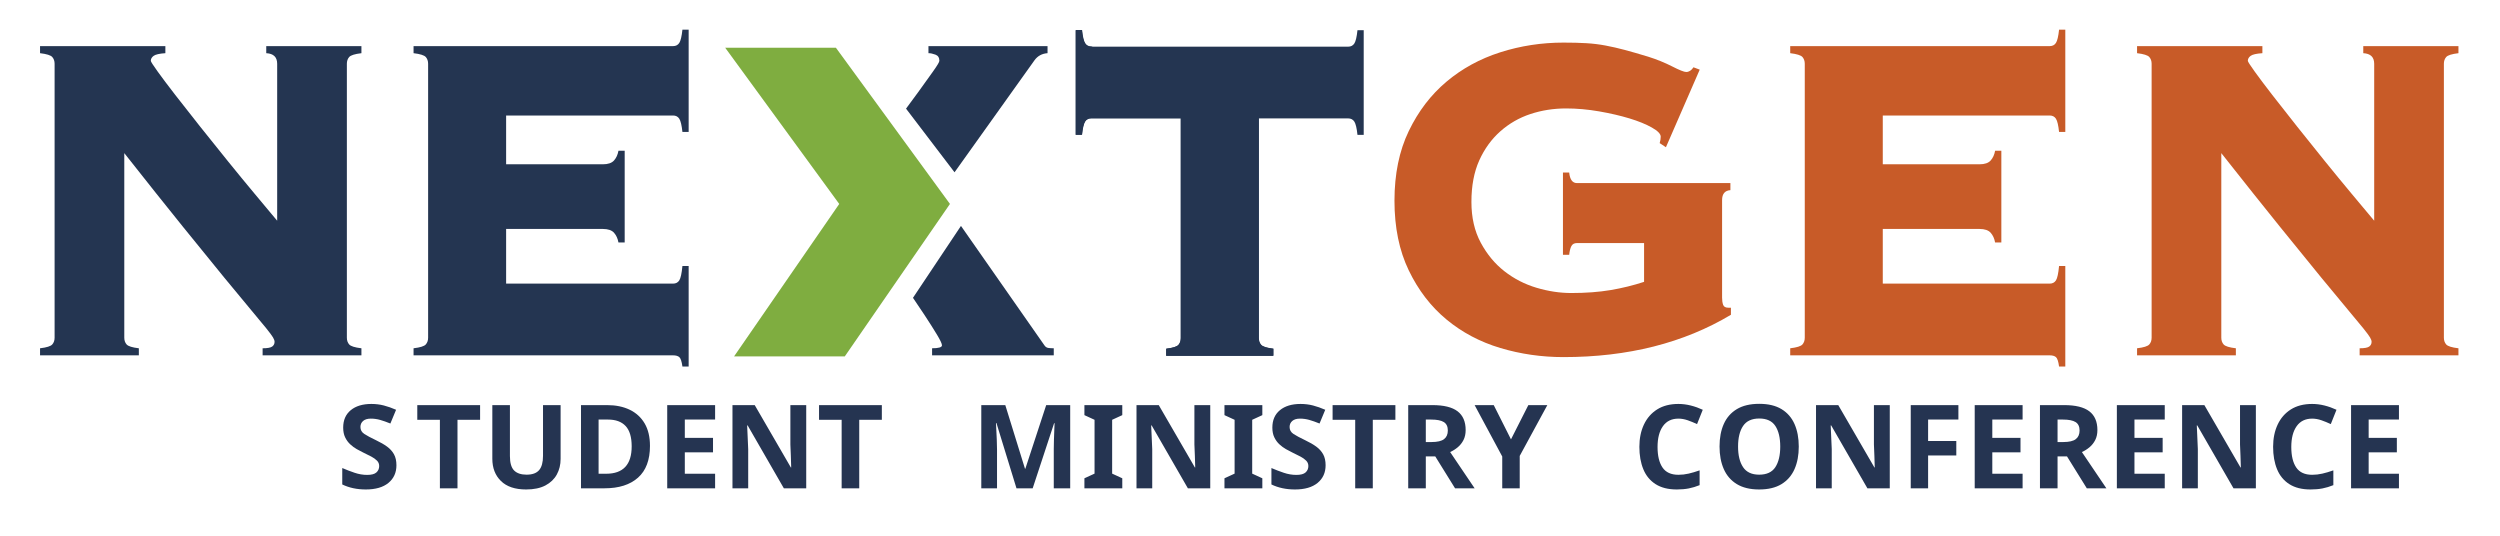
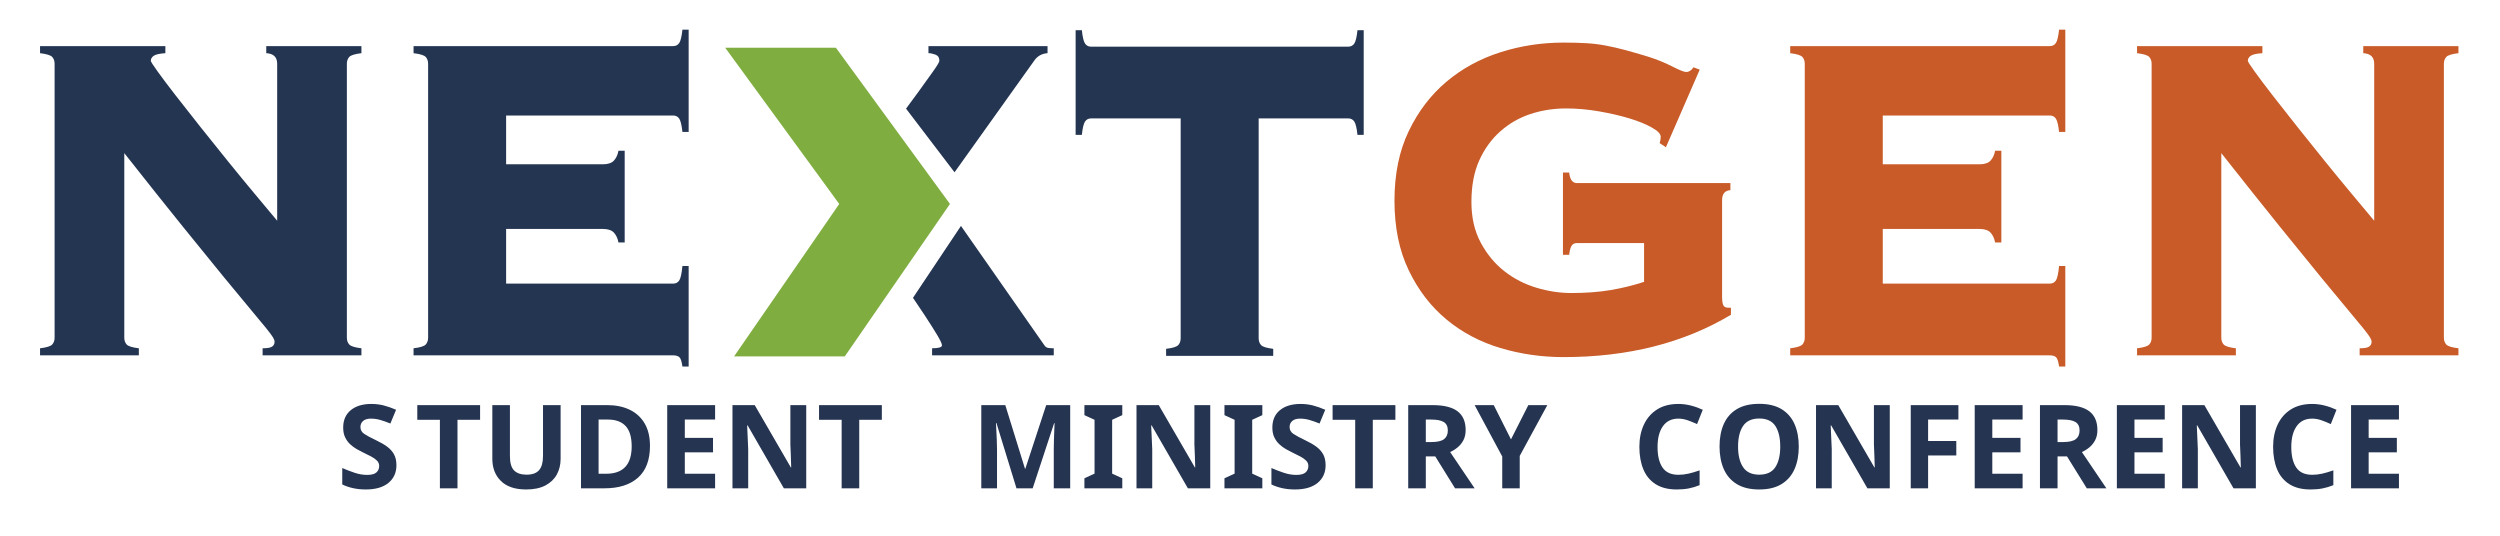
<svg xmlns="http://www.w3.org/2000/svg" width="100%" height="100%" viewBox="0 0 1341 287" version="1.1" xml:space="preserve" style="fill-rule:evenodd;clip-rule:evenodd;stroke-linejoin:round;stroke-miterlimit:2;">
  <g id="Student-Ministry-Conference-Logo" transform="matrix(0.969187,0,0,0.835107,-936.56,-2192.52)">
    <rect x="966.336" y="2625.43" width="1383.17" height="343.368" style="fill:none;" />
-     <g transform="matrix(4.29914,0,0,4.98938,1611.72,2649.38)">
-       <path d="M0,40.108C0.848,40.008 1.373,39.844 1.573,39.616C1.774,39.39 1.875,39.099 1.875,38.746L1.875,10.443L-9.641,10.443C-9.998,10.443 -10.266,10.583 -10.444,10.859C-10.623,11.137 -10.756,11.705 -10.845,12.562L-11.648,12.562L-11.648,-0.909L-10.845,-0.909C-10.756,-0.05 -10.623,0.517 -10.444,0.794C-10.266,1.073 -9.998,1.21 -9.641,1.21L23.431,1.21C23.787,1.21 24.055,1.073 24.234,0.794C24.412,0.517 24.545,-0.05 24.636,-0.909L25.439,-0.909L25.439,12.562L24.636,12.562C24.545,11.705 24.412,11.137 24.234,10.859C24.055,10.583 23.787,10.443 23.431,10.443L11.916,10.443L11.916,38.746C11.916,39.099 12.016,39.39 12.216,39.616C12.418,39.844 12.941,40.008 13.79,40.108L13.79,41.017L0,41.017L0,40.108Z" style="fill:rgb(36,53,81);fill-rule:nonzero;" />
-     </g>
-     <g transform="matrix(4.29914,0,0,4.98938,996.555,2842.34)">
-       <path d="M0,-35.264C0,-35.617 -0.1,-35.907 -0.302,-36.134C-0.502,-36.362 -1.027,-36.525 -1.874,-36.626L-1.874,-37.535L14.26,-37.535L14.26,-36.626C13.501,-36.576 12.998,-36.462 12.754,-36.286C12.508,-36.109 12.385,-35.894 12.385,-35.643C12.385,-35.541 12.675,-35.087 13.255,-34.281C13.835,-33.473 14.594,-32.464 15.532,-31.253C16.469,-30.042 17.528,-28.693 18.712,-27.205C19.894,-25.716 21.088,-24.228 22.294,-22.74C23.498,-21.251 24.658,-19.838 25.775,-18.502C26.89,-17.165 27.85,-16.016 28.653,-15.058L28.653,-35.264C28.653,-36.121 28.185,-36.576 27.247,-36.626L27.247,-37.535L39.499,-37.535L39.499,-36.626C38.65,-36.525 38.126,-36.362 37.925,-36.134C37.725,-35.907 37.625,-35.617 37.625,-35.264L37.625,0.001C37.625,0.354 37.725,0.645 37.925,0.871C38.126,1.098 38.65,1.263 39.499,1.363L39.499,2.271L26.779,2.271L26.779,1.363C27.403,1.363 27.817,1.287 28.017,1.137C28.218,0.985 28.318,0.785 28.318,0.531C28.318,0.38 28.252,0.19 28.118,-0.036C27.984,-0.264 27.693,-0.654 27.247,-1.21C26.8,-1.765 26.143,-2.559 25.272,-3.593C24.402,-4.628 23.252,-6.016 21.825,-7.756C20.396,-9.496 18.633,-11.665 16.536,-14.264C14.437,-16.862 11.916,-20.027 8.971,-23.761L8.971,0.001C8.971,0.354 9.071,0.645 9.272,0.871C9.473,1.098 9.997,1.263 10.845,1.363L10.845,2.271L-1.874,2.271L-1.874,1.363C-1.027,1.263 -0.502,1.098 -0.302,0.871C-0.1,0.645 0,0.354 0,0.001L0,-35.264Z" style="fill:rgb(36,53,81);fill-rule:nonzero;" />
-     </g>
-     <g transform="matrix(4.29914,0,0,4.98938,1308.62,2724.16)">
-       <path d="M0,11.428C-0.09,10.924 -0.28,10.508 -0.569,10.179C-0.86,9.852 -1.339,9.687 -2.008,9.687L-14.461,9.687L-14.461,16.726L7.029,16.726C7.386,16.726 7.653,16.587 7.832,16.309C8.01,16.032 8.144,15.414 8.235,14.455L9.038,14.455L9.038,27.395L8.235,27.395C8.144,26.739 8.01,26.336 7.832,26.185C7.653,26.033 7.386,25.958 7.029,25.958L-26.377,25.958L-26.377,25.049C-25.53,24.949 -25.005,24.785 -24.804,24.557C-24.603,24.331 -24.503,24.041 -24.503,23.687L-24.503,-11.578C-24.503,-11.931 -24.603,-12.221 -24.804,-12.448C-25.005,-12.675 -25.53,-12.838 -26.377,-12.94L-26.377,-13.849L7.029,-13.849C7.386,-13.849 7.653,-13.986 7.832,-14.264C8.01,-14.541 8.144,-15.109 8.235,-15.967L9.038,-15.967L9.038,-2.8L8.235,-2.8C8.144,-3.657 8.01,-4.224 7.832,-4.502C7.653,-4.779 7.386,-4.918 7.029,-4.918L-14.461,-4.918L-14.461,1.363L-2.008,1.363C-1.339,1.363 -0.86,1.199 -0.569,0.871C-0.28,0.544 -0.09,0.127 0,-0.378L0.803,-0.378L0.803,11.428L0,11.428Z" style="fill:rgb(36,53,81);fill-rule:nonzero;" />
+     <g id="blue">
+       <g transform="matrix(4.29914,0,0,4.98938,996.555,2842.34)">
+         <path d="M0,-35.264C0,-35.617 -0.1,-35.907 -0.302,-36.134C-0.502,-36.362 -1.027,-36.525 -1.874,-36.626L-1.874,-37.535L14.26,-37.535L14.26,-36.626C13.501,-36.576 12.998,-36.462 12.754,-36.286C12.508,-36.109 12.385,-35.894 12.385,-35.643C12.385,-35.541 12.675,-35.087 13.255,-34.281C13.835,-33.473 14.594,-32.464 15.532,-31.253C16.469,-30.042 17.528,-28.693 18.712,-27.205C19.894,-25.716 21.088,-24.228 22.294,-22.74C23.498,-21.251 24.658,-19.838 25.775,-18.502C26.89,-17.165 27.85,-16.016 28.653,-15.058L28.653,-35.264C28.653,-36.121 28.185,-36.576 27.247,-36.626L27.247,-37.535L39.499,-37.535L39.499,-36.626C38.65,-36.525 38.126,-36.362 37.925,-36.134C37.725,-35.907 37.625,-35.617 37.625,-35.264L37.625,0.001C37.625,0.354 37.725,0.645 37.925,0.871C38.126,1.098 38.65,1.263 39.499,1.363L39.499,2.271L26.779,2.271L26.779,1.363C27.403,1.363 27.817,1.287 28.017,1.137C28.218,0.985 28.318,0.785 28.318,0.531C28.318,0.38 28.252,0.19 28.118,-0.036C27.984,-0.264 27.693,-0.654 27.247,-1.21C26.8,-1.765 26.143,-2.559 25.272,-3.593C24.402,-4.628 23.252,-6.016 21.825,-7.756C20.396,-9.496 18.633,-11.665 16.536,-14.264C14.437,-16.862 11.916,-20.027 8.971,-23.761L8.971,0.001C8.971,0.354 9.071,0.645 9.272,0.871C9.473,1.098 9.997,1.263 10.845,1.363L10.845,2.271L-1.874,2.271L-1.874,1.363C-1.027,1.263 -0.502,1.098 -0.302,0.871C-0.1,0.645 0,0.354 0,0.001L0,-35.264Z" style="fill:rgb(36,53,81);fill-rule:nonzero;" />
+       </g>
+       <g transform="matrix(4.29914,0,0,4.98938,1308.62,2724.16)">
+         <path d="M0,11.428C-0.09,10.924 -0.28,10.508 -0.569,10.179C-0.86,9.852 -1.339,9.687 -2.008,9.687L-14.461,9.687L-14.461,16.726L7.029,16.726C7.386,16.726 7.653,16.587 7.832,16.309C8.01,16.032 8.144,15.414 8.235,14.455L9.038,14.455L9.038,27.395L8.235,27.395C8.144,26.739 8.01,26.336 7.832,26.185C7.653,26.033 7.386,25.958 7.029,25.958L-26.377,25.958L-26.377,25.049C-25.53,24.949 -25.005,24.785 -24.804,24.557C-24.603,24.331 -24.503,24.041 -24.503,23.687L-24.503,-11.578C-24.503,-11.931 -24.603,-12.221 -24.804,-12.448C-25.005,-12.675 -25.53,-12.838 -26.377,-12.94L-26.377,-13.849L7.029,-13.849C7.386,-13.849 7.653,-13.986 7.832,-14.264C8.01,-14.541 8.144,-15.109 8.235,-15.967L9.038,-15.967L9.038,-2.8L8.235,-2.8C8.144,-3.657 8.01,-4.224 7.832,-4.502C7.653,-4.779 7.386,-4.918 7.029,-4.918L-14.461,-4.918L-14.461,1.363L-2.008,1.363C-1.339,1.363 -0.86,1.199 -0.569,0.871C-0.28,0.544 -0.09,0.127 0,-0.378L0.803,-0.378L0.803,11.428L0,11.428Z" style="fill:rgb(36,53,81);fill-rule:nonzero;" />
+       </g>
+       <g transform="matrix(4.29914,0,0,4.98938,1474.58,2706.65)">
+         <path d="M0,-4.437C-0.535,-3.697 -1.06,-2.986 -1.581,-2.291L4.663,5.903L14.962,-8.524C15.365,-9.078 15.922,-9.381 16.636,-9.432L16.636,-10.34L1.305,-10.34L1.305,-9.432C1.573,-9.432 1.874,-9.368 2.209,-9.243C2.544,-9.117 2.712,-8.851 2.712,-8.448C2.712,-8.297 2.432,-7.83 1.874,-7.048C1.316,-6.265 0.691,-5.395 0,-4.437" style="fill:rgb(36,53,81);fill-rule:nonzero;" />
+       </g>
+       <g transform="matrix(4.29914,0,0,4.98938,1546.67,2775.26)">
+         <path d="M0,14.769C-0.223,14.744 -0.402,14.631 -0.535,14.428L-11.278,-0.946L-17.456,8.311C-16.93,9.085 -16.426,9.834 -15.967,10.53C-15.32,11.514 -14.785,12.36 -14.36,13.066C-13.936,13.773 -13.724,14.228 -13.724,14.428C-13.724,14.681 -14.149,14.806 -14.996,14.806L-14.996,15.715L0.669,15.715L0.669,14.806C0.446,14.806 0.223,14.795 0,14.769" style="fill:rgb(36,53,81);fill-rule:nonzero;" />
+       </g>
+       <g transform="matrix(1.03179,0,0,1.19745,-379.868,-549.384)">
+         <g transform="matrix(1,0,0,1,953.682,2595.4)">
+           <g transform="matrix(62.5,0,0,62.5,841.817,317.844)">
+                     </g>
+           <text x="531.754px" y="317.844px" style="font-family:'SourceSansPro-Semibold', 'Source Sans Pro', sans-serif;font-weight:600;font-size:62.5px;fill:rgb(37,52,81);">S<tspan x="573.629px 616.817px 666.817px 714.942px 757.629px 807.692px " y="317.844px 317.844px 317.844px 317.844px 317.844px 317.844px ">TUDENT</tspan>
+           </text>
+         </g>
+         <g transform="matrix(1,0,0,1,1271.84,2595.4)">
+           <g transform="matrix(62.5,0,0,62.5,874.567,317.844)">
+                     </g>
+           <text x="553.629px" y="317.844px" style="font-family:'SourceSansPro-Semibold', 'Source Sans Pro', sans-serif;font-weight:600;font-size:62.5px;fill:rgb(37,52,81);">
+             <tspan x="553.629px 609.254px 635.942px 686.004px 712.692px 754.567px 797.754px 843.254px " y="317.844px 317.844px 317.844px 317.844px 317.844px 317.844px 317.844px 317.844px ">MINISTRY</tspan>
+           </text>
+         </g>
+         <g transform="matrix(1,0,0,1,1648.71,2595.4)">
+           <g transform="matrix(62.5,0,0,62.5,977.567,317.844)">
+                     </g>
+           <text x="531.754px" y="317.844px" style="font-family:'SourceSansPro-Semibold', 'Source Sans Pro', sans-serif;font-weight:600;font-size:62.5px;fill:rgb(37,52,81);">C<tspan x="574.754px 625.942px 676.004px 716.942px 759.629px 806.129px 848.817px 898.879px 943.942px " y="317.844px 317.844px 317.844px 317.844px 317.844px 317.844px 317.844px 317.844px 317.844px ">ONFERENCE</tspan>
+           </text>
+         </g>
+       </g>
+       <g transform="matrix(4.29914,0,0,4.98938,1611.72,2649.38)">
+         <path d="M0,40.108C0.848,40.008 1.373,39.844 1.573,39.616C1.774,39.39 1.875,39.099 1.875,38.746L1.875,10.443L-9.641,10.443C-9.998,10.443 -10.266,10.583 -10.444,10.859C-10.623,11.137 -10.756,11.705 -10.845,12.562L-11.648,12.562L-11.648,-0.909L-10.845,-0.909C-10.756,-0.05 -10.623,0.517 -10.444,0.794C-10.266,1.073 -9.998,1.21 -9.641,1.21L23.431,1.21C23.787,1.21 24.055,1.073 24.234,0.794C24.412,0.517 24.545,-0.05 24.636,-0.909L25.439,-0.909L25.439,12.562L24.636,12.562C24.545,11.705 24.412,11.137 24.234,10.859C24.055,10.583 23.787,10.443 23.431,10.443L11.916,10.443L11.916,38.746C11.916,39.099 12.016,39.39 12.216,39.616C12.418,39.844 12.941,40.008 13.79,40.108L13.79,41.017L0,41.017L0,40.108Z" style="fill:rgb(36,53,81);fill-rule:nonzero;" />
+       </g>
    </g>
    <g transform="matrix(4.29914,0,0,4.98938,1839.13,2726.05)">
      <path d="M0,11.124C-0.358,11.124 -0.603,11.264 -0.737,11.541C-0.87,11.818 -0.961,12.183 -1.005,12.638L-1.808,12.638L-1.808,2.043L-1.005,2.043C-0.915,2.951 -0.581,3.405 0,3.405L19.749,3.405L19.749,4.313C19.035,4.364 18.678,4.793 18.678,5.6L18.678,18.163C18.678,18.515 18.722,18.818 18.811,19.07C18.9,19.324 19.124,19.448 19.481,19.448L19.816,19.448L19.816,20.357C13.746,23.989 6.56,25.806 -1.741,25.806C-4.553,25.806 -7.264,25.415 -9.876,24.633C-12.486,23.85 -14.796,22.626 -16.803,20.963C-18.813,19.298 -20.431,17.191 -21.658,14.643C-22.886,12.096 -23.498,9.107 -23.498,5.676C-23.498,2.245 -22.886,-0.744 -21.658,-3.292C-20.431,-5.839 -18.813,-7.958 -16.803,-9.649C-14.796,-11.339 -12.486,-12.6 -9.876,-13.433C-7.264,-14.266 -4.553,-14.682 -1.741,-14.682C-0.626,-14.682 0.356,-14.656 1.205,-14.606C2.052,-14.555 2.878,-14.455 3.681,-14.303C4.486,-14.152 5.311,-13.963 6.159,-13.736C7.006,-13.508 8.01,-13.218 9.171,-12.866C10.287,-12.512 11.313,-12.095 12.251,-11.616C13.188,-11.137 13.791,-10.898 14.058,-10.898C14.415,-10.898 14.729,-11.099 14.996,-11.503L15.799,-11.2L11.448,-1.211L10.645,-1.741C10.734,-2.044 10.777,-2.32 10.777,-2.573C10.777,-2.926 10.398,-3.317 9.64,-3.746C8.881,-4.175 7.921,-4.566 6.761,-4.92C5.6,-5.272 4.295,-5.575 2.845,-5.828C1.394,-6.079 -0.023,-6.206 -1.406,-6.206C-3.014,-6.206 -4.542,-5.966 -5.992,-5.487C-7.443,-5.007 -8.737,-4.263 -9.876,-3.254C-11.013,-2.244 -11.916,-0.996 -12.587,0.492C-13.255,1.98 -13.591,3.759 -13.591,5.827C-13.591,7.845 -13.19,9.599 -12.385,11.086C-11.582,12.575 -10.568,13.799 -9.34,14.756C-8.112,15.716 -6.74,16.422 -5.223,16.876C-3.706,17.33 -2.209,17.557 -0.737,17.557C1.137,17.557 2.822,17.431 4.317,17.179C5.812,16.927 7.251,16.573 8.635,16.119L8.635,11.124L0,11.124Z" style="fill:rgb(200,91,40);fill-rule:nonzero;" />
    </g>
    <g transform="matrix(4.29914,0,0,4.98938,2070.53,2724.16)">
      <path d="M0,11.428C-0.089,10.924 -0.278,10.508 -0.569,10.179C-0.859,9.852 -1.339,9.687 -2.008,9.687L-14.46,9.687L-14.46,16.726L7.029,16.726C7.387,16.726 7.654,16.587 7.834,16.309C8.01,16.032 8.145,15.414 8.235,14.455L9.038,14.455L9.038,27.395L8.235,27.395C8.145,26.739 8.01,26.336 7.834,26.185C7.654,26.033 7.387,25.958 7.029,25.958L-26.376,25.958L-26.376,25.049C-25.529,24.949 -25.004,24.785 -24.803,24.557C-24.603,24.331 -24.502,24.041 -24.502,23.687L-24.502,-11.578C-24.502,-11.931 -24.603,-12.221 -24.803,-12.448C-25.004,-12.675 -25.529,-12.838 -26.376,-12.94L-26.376,-13.849L7.029,-13.849C7.387,-13.849 7.654,-13.986 7.834,-14.264C8.01,-14.541 8.145,-15.109 8.235,-15.967L9.038,-15.967L9.038,-2.8L8.235,-2.8C8.145,-3.657 8.01,-4.224 7.834,-4.502C7.654,-4.779 7.387,-4.918 7.029,-4.918L-14.46,-4.918L-14.46,1.363L-2.008,1.363C-1.339,1.363 -0.859,1.199 -0.569,0.871C-0.278,0.544 -0.089,0.127 0,-0.378L0.804,-0.378L0.804,11.428L0,11.428Z" style="fill:rgb(200,91,40);fill-rule:nonzero;" />
    </g>
    <g transform="matrix(4.29914,0,0,4.98938,2157.16,2842.34)">
      <path d="M0,-35.264C0,-35.617 -0.101,-35.907 -0.301,-36.134C-0.503,-36.362 -1.028,-36.525 -1.875,-36.626L-1.875,-37.535L14.259,-37.535L14.259,-36.626C13.499,-36.576 12.998,-36.462 12.752,-36.286C12.507,-36.109 12.385,-35.894 12.385,-35.643C12.385,-35.541 12.674,-35.087 13.255,-34.281C13.835,-33.473 14.594,-32.464 15.532,-31.253C16.468,-30.042 17.529,-28.693 18.711,-27.205C19.893,-25.716 21.088,-24.228 22.292,-22.74C23.498,-21.251 24.658,-19.838 25.773,-18.502C26.889,-17.165 27.85,-16.016 28.653,-15.058L28.653,-35.264C28.653,-36.121 28.184,-36.576 27.247,-36.626L27.247,-37.535L39.499,-37.535L39.499,-36.626C38.65,-36.525 38.125,-36.362 37.925,-36.134C37.724,-35.907 37.624,-35.617 37.624,-35.264L37.624,0.001C37.624,0.354 37.724,0.645 37.925,0.871C38.125,1.098 38.65,1.263 39.499,1.363L39.499,2.271L26.778,2.271L26.778,1.363C27.403,1.363 27.815,1.287 28.017,1.137C28.217,0.985 28.318,0.785 28.318,0.531C28.318,0.38 28.251,0.19 28.117,-0.036C27.983,-0.264 27.692,-0.654 27.247,-1.21C26.8,-1.765 26.142,-2.559 25.272,-3.593C24.401,-4.628 23.252,-6.016 21.824,-7.756C20.396,-9.496 18.633,-11.665 16.535,-14.264C14.437,-16.862 11.916,-20.027 8.97,-23.761L8.97,0.001C8.97,0.354 9.071,0.645 9.271,0.871C9.473,1.098 9.996,1.263 10.845,1.363L10.845,2.271L-1.875,2.271L-1.875,1.363C-1.028,1.263 -0.503,1.098 -0.301,0.871C-0.101,0.645 0,0.354 0,0.001L0,-35.264Z" style="fill:rgb(200,91,40);fill-rule:nonzero;" />
    </g>
-     <g transform="matrix(4.29914,0,0,4.98938,1663.08,2797.24)">
-       <path d="M0,-19.221L0,9.082C0,9.435 0.1,9.726 0.3,9.952C0.502,10.179 1.025,10.344 1.873,10.444L1.873,11.352L-11.916,11.352L-11.916,10.444C-11.069,10.344 -10.544,10.179 -10.343,9.952C-10.142,9.726 -10.042,9.435 -10.042,9.082L-10.042,-19.221L-21.557,-19.221C-21.915,-19.221 -22.182,-19.081 -22.36,-18.805C-22.539,-18.527 -22.673,-17.96 -22.762,-17.102L-23.565,-17.102L-23.565,-30.573L-22.762,-30.573C-22.673,-29.714 -22.539,-29.147 -22.36,-28.87C-22.182,-28.592 -21.915,-28.454 -21.557,-28.454" style="fill:rgb(36,53,81);fill-rule:nonzero;" />
-     </g>
-     <g transform="matrix(4.29914,0,0,4.98938,1474.58,2706.65)">
-       <path d="M0,-4.437C-0.535,-3.697 -1.06,-2.986 -1.581,-2.291L4.663,5.903L14.962,-8.524C15.365,-9.078 15.922,-9.381 16.636,-9.432L16.636,-10.34L1.305,-10.34L1.305,-9.432C1.573,-9.432 1.874,-9.368 2.209,-9.243C2.544,-9.117 2.712,-8.851 2.712,-8.448C2.712,-8.297 2.432,-7.83 1.874,-7.048C1.316,-6.265 0.691,-5.395 0,-4.437" style="fill:rgb(36,53,81);fill-rule:nonzero;" />
-     </g>
-     <g transform="matrix(4.29914,0,0,4.98938,1546.67,2775.26)">
-       <path d="M0,14.769C-0.223,14.744 -0.402,14.631 -0.535,14.428L-11.278,-0.946L-17.456,8.311C-16.93,9.085 -16.426,9.834 -15.967,10.53C-15.32,11.514 -14.785,12.36 -14.36,13.066C-13.936,13.773 -13.724,14.228 -13.724,14.428C-13.724,14.681 -14.149,14.806 -14.996,14.806L-14.996,15.715L0.669,15.715L0.669,14.806C0.446,14.806 0.223,14.795 0,14.769" style="fill:rgb(36,53,81);fill-rule:nonzero;" />
-     </g>
    <g transform="matrix(4.29914,0,0,4.98938,1492.09,2754.04)">
      <path d="M0,0.48L0.009,0.466L-0.01,0.466L-14.681,-19.628L-28.933,-19.628L-14.253,0.48L-27.793,20.108L-13.54,20.108L-0.002,0.482L0.002,0.482L0,0.48Z" style="fill:rgb(127,173,64);fill-rule:nonzero;" />
    </g>
-     <g transform="matrix(1.03179,0,0,1.19745,-379.868,-549.384)">
-       <g transform="matrix(1,0,0,1,953.682,2595.4)">
-         <g transform="matrix(62.5,0,0,62.5,841.817,317.844)">
-                 </g>
-         <text x="531.754px" y="317.844px" style="font-family:'SourceSansPro-Semibold', 'Source Sans Pro', sans-serif;font-weight:600;font-size:62.5px;fill:rgb(37,52,81);">S<tspan x="573.629px 616.817px 666.817px 714.942px 757.629px 807.692px " y="317.844px 317.844px 317.844px 317.844px 317.844px 317.844px ">TUDENT</tspan>
-         </text>
-       </g>
-       <g transform="matrix(1,0,0,1,1271.84,2595.4)">
-         <g transform="matrix(62.5,0,0,62.5,874.567,317.844)">
-                 </g>
-         <text x="553.629px" y="317.844px" style="font-family:'SourceSansPro-Semibold', 'Source Sans Pro', sans-serif;font-weight:600;font-size:62.5px;fill:rgb(37,52,81);">
-           <tspan x="553.629px 609.254px 635.942px 686.004px 712.692px 754.567px 797.754px 843.254px " y="317.844px 317.844px 317.844px 317.844px 317.844px 317.844px 317.844px 317.844px ">MINISTRY</tspan>
-         </text>
-       </g>
-       <g transform="matrix(1,0,0,1,1648.71,2595.4)">
-         <g transform="matrix(62.5,0,0,62.5,977.567,317.844)">
-                 </g>
-         <text x="531.754px" y="317.844px" style="font-family:'SourceSansPro-Semibold', 'Source Sans Pro', sans-serif;font-weight:600;font-size:62.5px;fill:rgb(37,52,81);">C<tspan x="574.754px 625.942px 676.004px 716.942px 759.629px 806.129px 848.817px 898.879px 943.942px " y="317.844px 317.844px 317.844px 317.844px 317.844px 317.844px 317.844px 317.844px 317.844px ">ONFERENCE</tspan>
-         </text>
-       </g>
-     </g>
  </g>
</svg>
